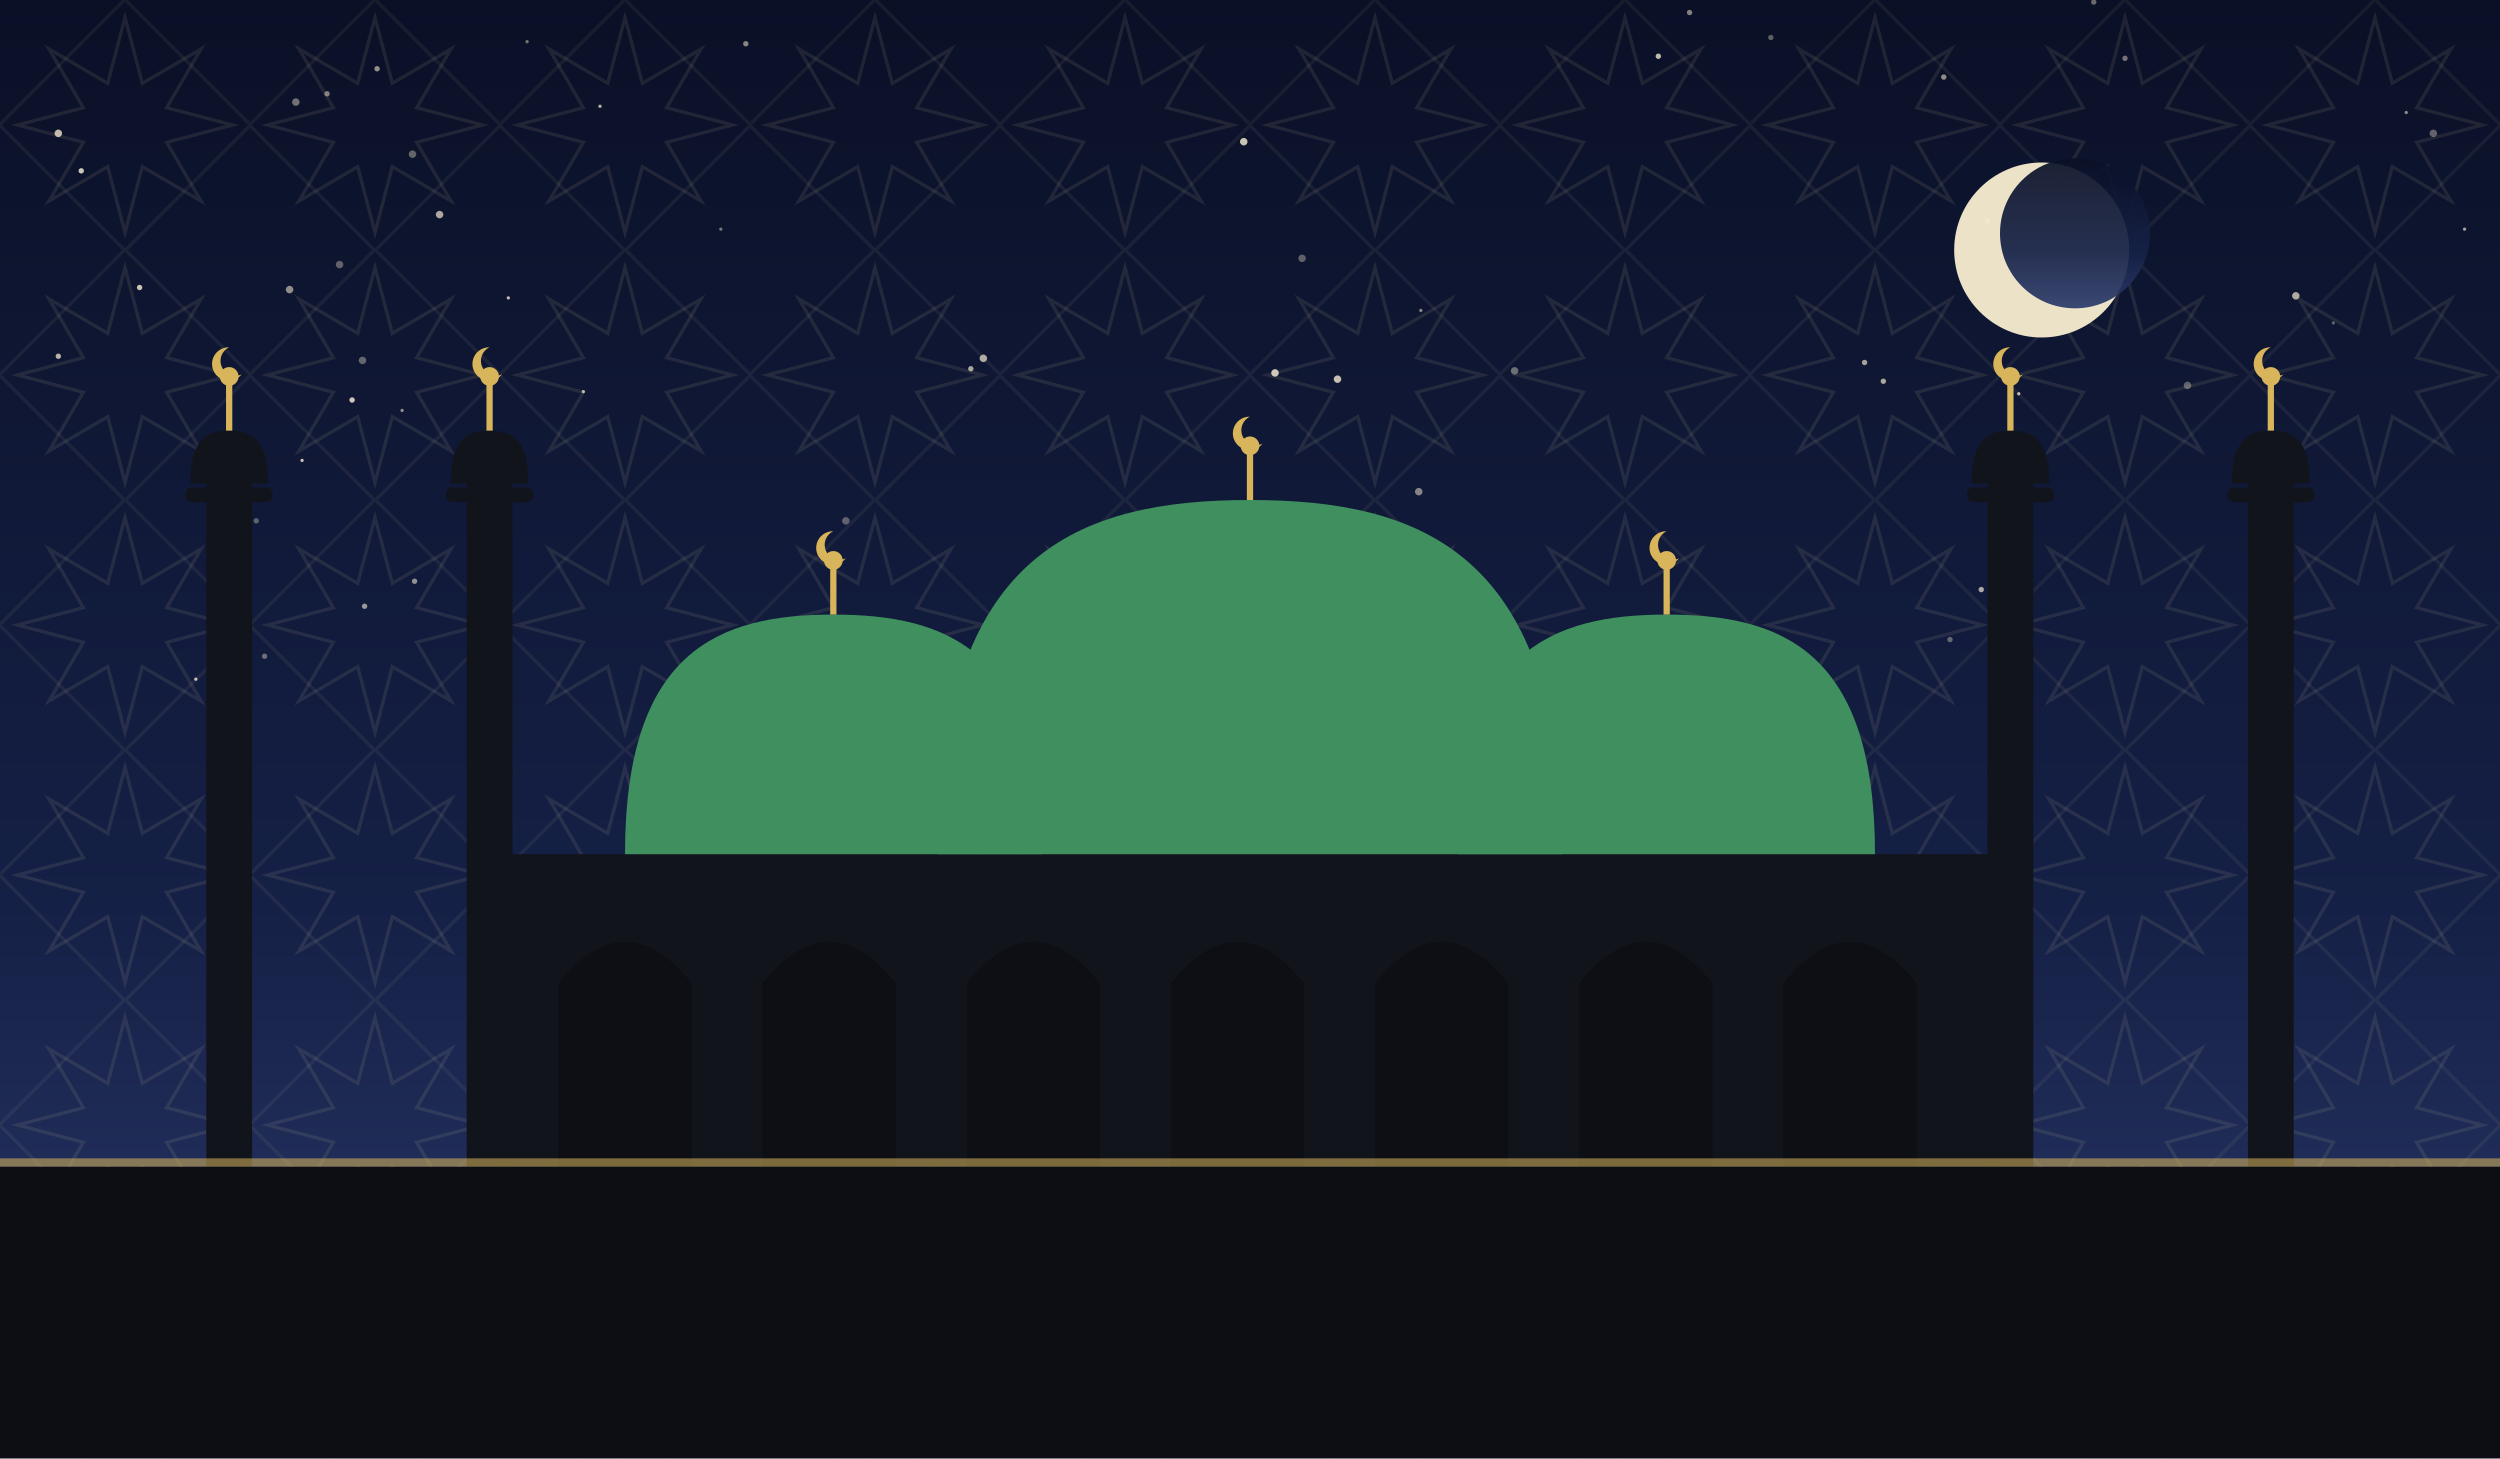
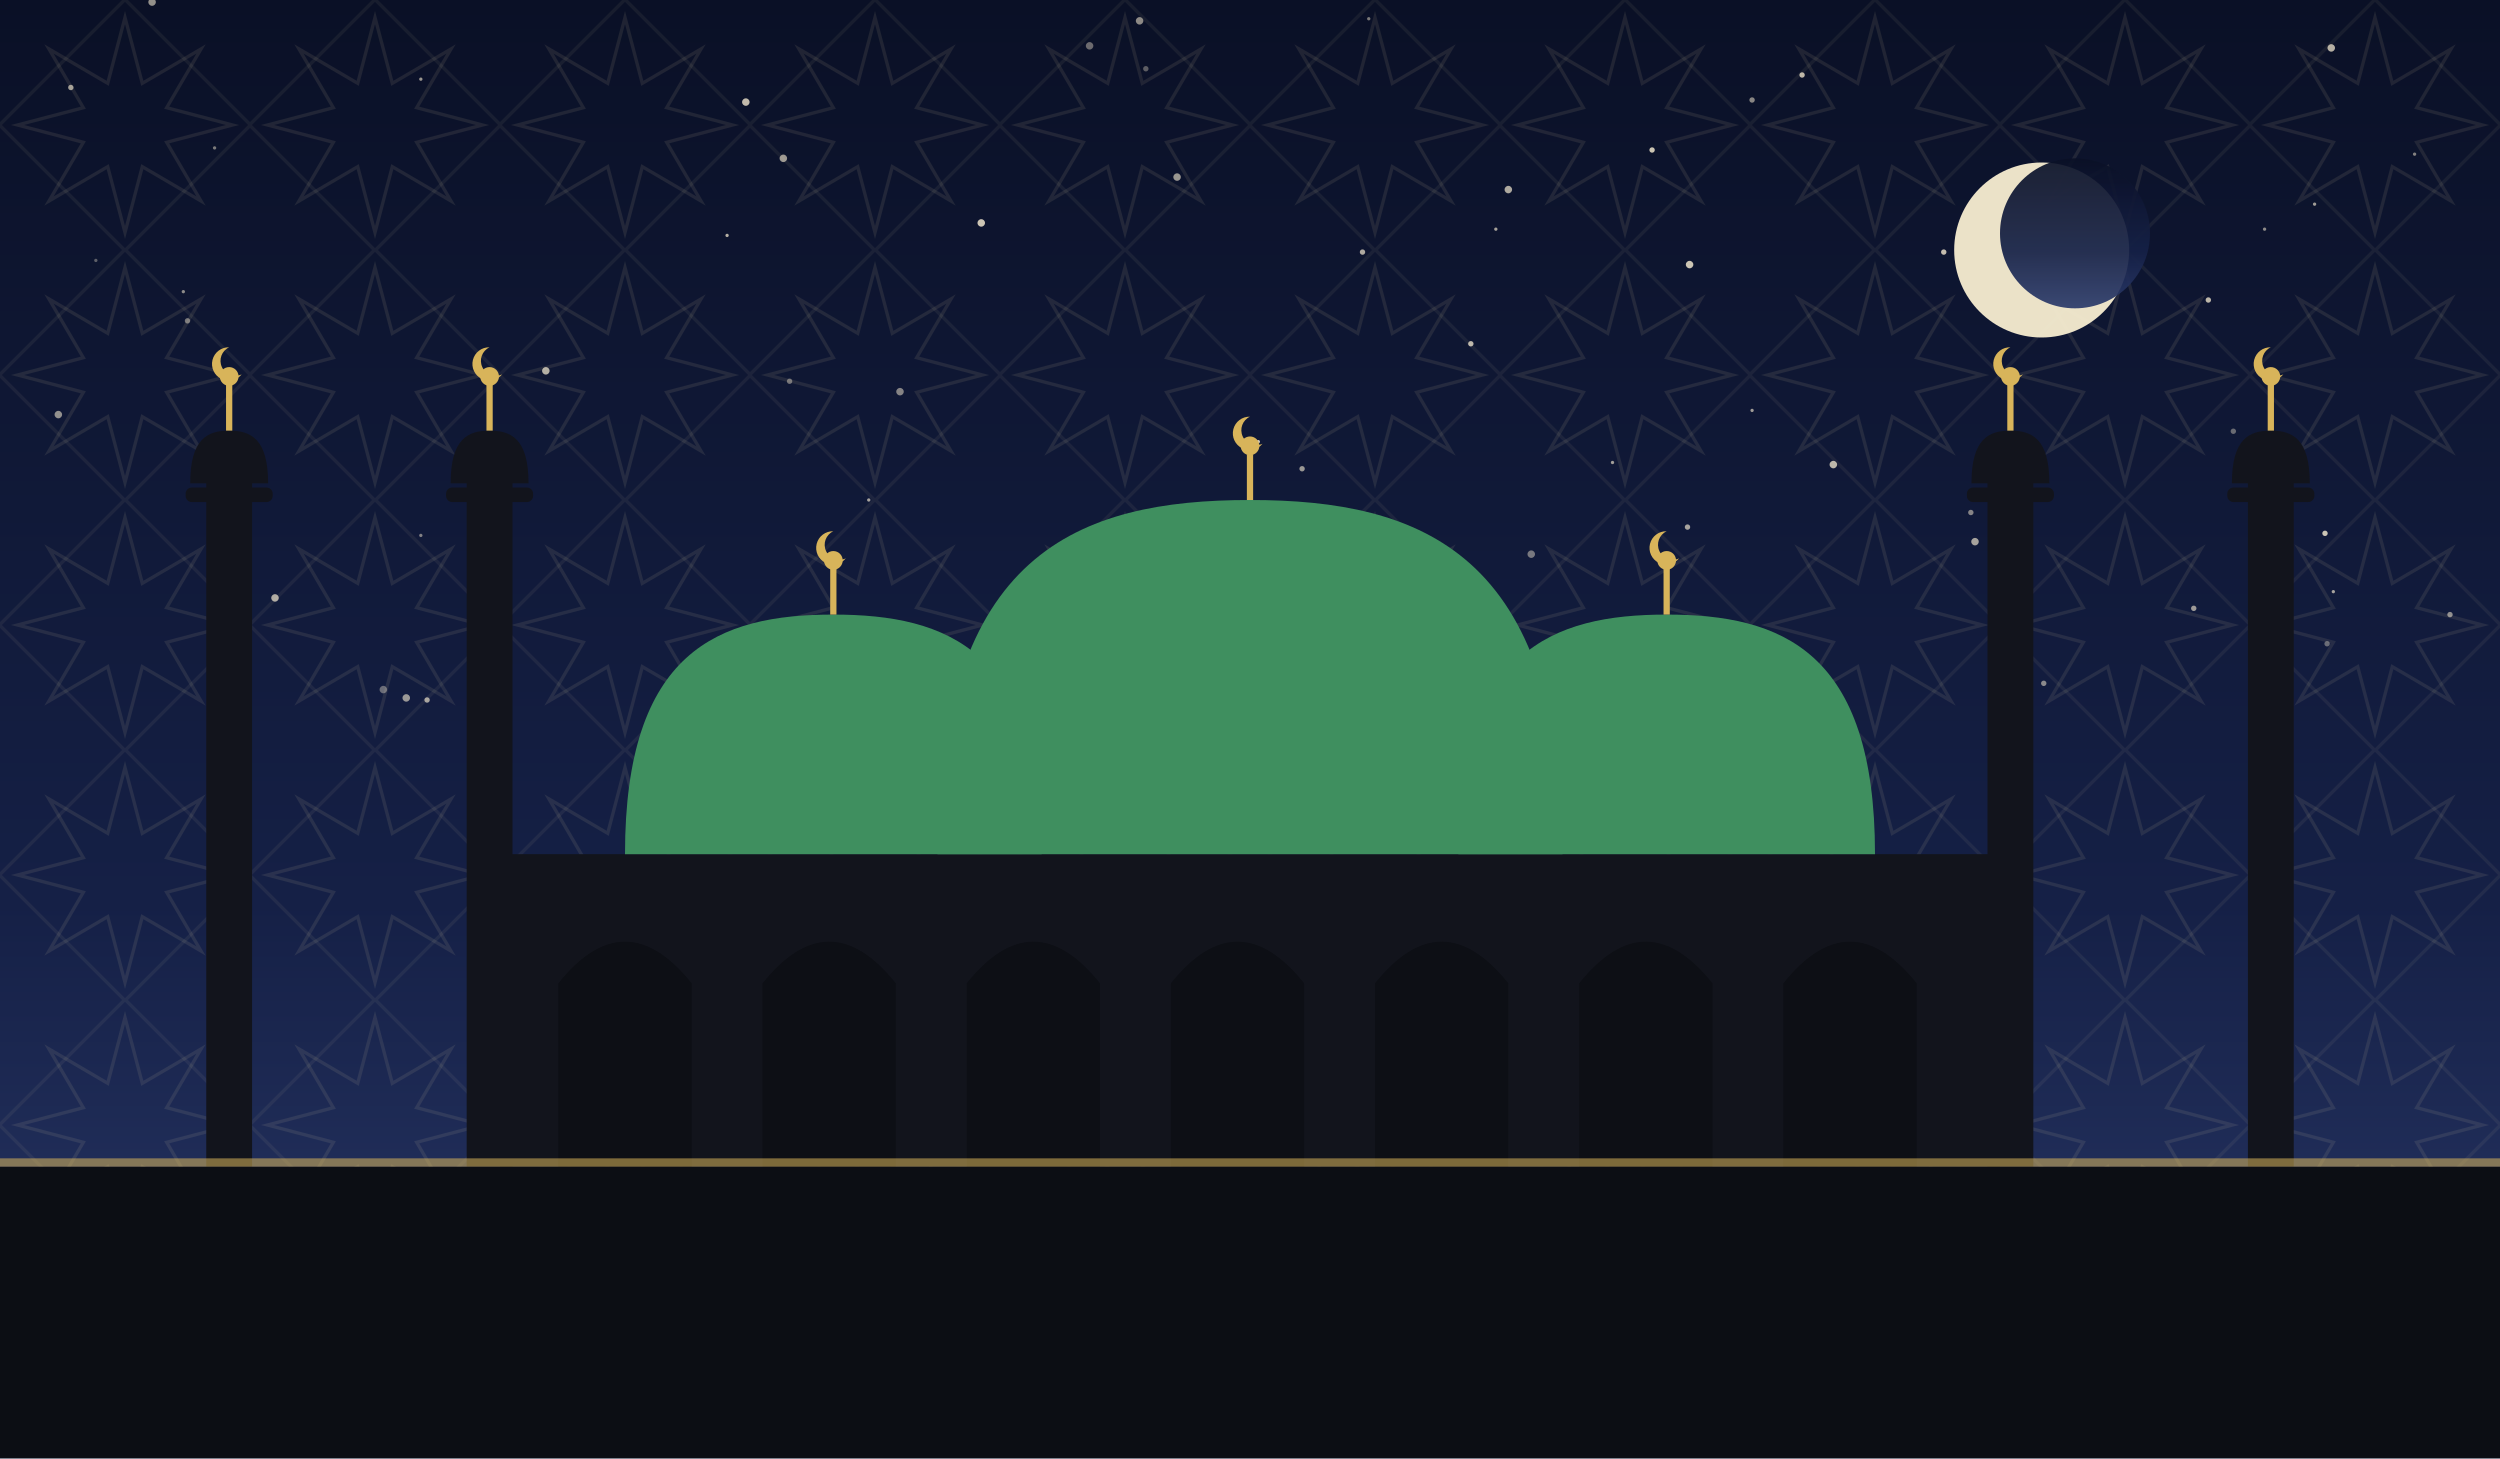
<svg xmlns="http://www.w3.org/2000/svg" viewBox="0 0 1200 700" role="img">
  <defs>
    <linearGradient id="sky" x1="0" y1="0" x2="0" y2="1">
      <stop offset="0" stop-color="#0a1026" />
      <stop offset="0.62" stop-color="#152046" />
      <stop offset="1" stop-color="#2b3a6b" />
    </linearGradient>
    <pattern id="g1" width="120" height="120" patternUnits="userSpaceOnUse">
      <polygon points="111.6,60.0 80.0,68.3 96.5,96.5 68.3,80.0 60.0,111.6 51.7,80.0 23.5,96.5 40.0,68.3 8.4,60.0 40.0,51.7 23.5,23.5 51.7,40.0 60.0,8.4 68.3,40.0 96.5,23.5 80.0,51.7" fill="none" stroke="#e8d9a8" stroke-width="1.6" opacity="0.1" />
      <rect x="17.4" y="17.4" width="85.2" height="85.2" fill="none" stroke="#e8d9a8" stroke-width="1.6" opacity="0.07" transform="rotate(45 60.0 60.0)" />
    </pattern>
  </defs>
  <rect width="1200" height="700" fill="url(#sky)" />
  <rect width="1200" height="700" fill="url(#g1)" />
-   <circle cx="642" cy="182" r="1.8" fill="#f7ecd2" opacity="0.79" />
-   <circle cx="244" cy="143" r="0.8" fill="#f7ecd2" opacity="0.77" />
-   <circle cx="127" cy="315" r="1.3" fill="#f7ecd2" opacity="0.40" />
-   <circle cx="123" cy="250" r="1.3" fill="#f7ecd2" opacity="0.35" />
-   <circle cx="1168" cy="64" r="1.8" fill="#f7ecd2" opacity="0.37" />
-   <circle cx="790" cy="305" r="0.8" fill="#f7ecd2" opacity="0.35" />
-   <circle cx="933" cy="37" r="1.3" fill="#f7ecd2" opacity="0.56" />
-   <circle cx="709" cy="292" r="1.8" fill="#f7ecd2" opacity="0.63" />
-   <circle cx="94" cy="326" r="0.8" fill="#f7ecd2" opacity="0.79" />
-   <circle cx="936" cy="307" r="1.3" fill="#f7ecd2" opacity="0.37" />
-   <circle cx="139" cy="139" r="1.8" fill="#f7ecd2" opacity="0.56" />
-   <circle cx="895" cy="174" r="1.3" fill="#f7ecd2" opacity="0.65" />
-   <circle cx="1020" cy="28" r="1.3" fill="#f7ecd2" opacity="0.45" />
-   <circle cx="682" cy="149" r="0.8" fill="#f7ecd2" opacity="0.53" />
-   <circle cx="145" cy="221" r="0.8" fill="#f7ecd2" opacity="0.80" />
-   <circle cx="681" cy="236" r="1.8" fill="#f7ecd2" opacity="0.51" />
-   <circle cx="346" cy="110" r="0.8" fill="#f7ecd2" opacity="0.45" />
-   <circle cx="28" cy="171" r="1.3" fill="#f7ecd2" opacity="0.73" />
-   <circle cx="951" cy="283" r="1.3" fill="#f7ecd2" opacity="0.68" />
-   <circle cx="67" cy="138" r="1.3" fill="#f7ecd2" opacity="0.81" />
-   <circle cx="472" cy="172" r="1.8" fill="#f7ecd2" opacity="0.69" />
-   <circle cx="174" cy="173" r="1.8" fill="#f7ecd2" opacity="0.37" />
-   <circle cx="157" cy="45" r="1.3" fill="#f7ecd2" opacity="0.50" />
-   <circle cx="253" cy="20" r="0.8" fill="#f7ecd2" opacity="0.45" />
-   <circle cx="198" cy="74" r="1.8" fill="#f7ecd2" opacity="0.37" />
-   <circle cx="1120" cy="155" r="0.8" fill="#f7ecd2" opacity="0.35" />
-   <circle cx="163" cy="127" r="1.8" fill="#f7ecd2" opacity="0.36" />
-   <circle cx="39" cy="82" r="1.3" fill="#f7ecd2" opacity="0.83" />
-   <circle cx="724" cy="296" r="0.8" fill="#f7ecd2" opacity="0.39" />
-   <circle cx="466" cy="177" r="1.3" fill="#f7ecd2" opacity="0.67" />
-   <circle cx="969" cy="189" r="0.8" fill="#f7ecd2" opacity="0.76" />
-   <circle cx="625" cy="124" r="1.8" fill="#f7ecd2" opacity="0.35" />
-   <circle cx="850" cy="18" r="1.3" fill="#f7ecd2" opacity="0.35" />
-   <circle cx="612" cy="179" r="1.8" fill="#f7ecd2" opacity="0.83" />
-   <circle cx="175" cy="291" r="1.3" fill="#f7ecd2" opacity="0.60" />
-   <circle cx="811" cy="6" r="1.3" fill="#f7ecd2" opacity="0.51" />
-   <circle cx="576" cy="260" r="1.8" fill="#f7ecd2" opacity="0.45" />
-   <circle cx="358" cy="21" r="1.3" fill="#f7ecd2" opacity="0.53" />
-   <circle cx="181" cy="33" r="1.3" fill="#f7ecd2" opacity="0.58" />
-   <circle cx="597" cy="68" r="1.8" fill="#f7ecd2" opacity="0.81" />
-   <circle cx="1102" cy="142" r="1.8" fill="#f7ecd2" opacity="0.69" />
-   <circle cx="904" cy="183" r="1.3" fill="#f7ecd2" opacity="0.67" />
-   <circle cx="987" cy="95" r="1.8" fill="#f7ecd2" opacity="0.50" />
-   <circle cx="1183" cy="110" r="0.8" fill="#f7ecd2" opacity="0.65" />
-   <circle cx="28" cy="64" r="1.8" fill="#f7ecd2" opacity="0.77" />
-   <circle cx="1050" cy="185" r="1.8" fill="#f7ecd2" opacity="0.35" />
-   <circle cx="193" cy="197" r="0.8" fill="#f7ecd2" opacity="0.56" />
-   <circle cx="169" cy="192" r="1.3" fill="#f7ecd2" opacity="0.83" />
-   <circle cx="954" cy="106" r="1.3" fill="#f7ecd2" opacity="0.59" />
-   <circle cx="796" cy="27" r="1.3" fill="#f7ecd2" opacity="0.77" />
-   <circle cx="199" cy="279" r="1.3" fill="#f7ecd2" opacity="0.56" />
-   <circle cx="1155" cy="54" r="0.8" fill="#f7ecd2" opacity="0.55" />
-   <circle cx="280" cy="188" r="0.8" fill="#f7ecd2" opacity="0.75" />
-   <circle cx="142" cy="49" r="1.8" fill="#f7ecd2" opacity="0.43" />
-   <circle cx="1005" cy="1" r="1.3" fill="#f7ecd2" opacity="0.40" />
-   <circle cx="541" cy="296" r="0.8" fill="#f7ecd2" opacity="0.71" />
-   <circle cx="406" cy="250" r="1.8" fill="#f7ecd2" opacity="0.35" />
-   <circle cx="288" cy="51" r="0.8" fill="#f7ecd2" opacity="0.73" />
-   <circle cx="211" cy="103" r="1.8" fill="#f7ecd2" opacity="0.68" />
-   <circle cx="727" cy="178" r="1.8" fill="#f7ecd2" opacity="0.41" />
+   <circle cx="1116" cy="256" r="1.3" fill="#f7ecd2" opacity="0.81" />
+   <circle cx="46" cy="125" r="0.8" fill="#f7ecd2" opacity="0.35" />
+   <circle cx="73" cy="1" r="1.8" fill="#f7ecd2" opacity="0.58" />
+   <circle cx="981" cy="328" r="1.3" fill="#f7ecd2" opacity="0.53" />
+   <circle cx="202" cy="38" r="0.8" fill="#f7ecd2" opacity="0.61" />
+   <circle cx="1072" cy="207" r="1.3" fill="#f7ecd2" opacity="0.39" />
+   <circle cx="1119" cy="23" r="1.8" fill="#f7ecd2" opacity="0.72" />
+   <circle cx="1087" cy="110" r="0.8" fill="#f7ecd2" opacity="0.55" />
+   <circle cx="88" cy="140" r="0.8" fill="#f7ecd2" opacity="0.55" />
+   <circle cx="498" cy="329" r="1.8" fill="#f7ecd2" opacity="0.77" />
+   <circle cx="565" cy="85" r="1.8" fill="#f7ecd2" opacity="0.60" />
+   <circle cx="793" cy="72" r="1.3" fill="#f7ecd2" opacity="0.81" />
+   <circle cx="774" cy="222" r="0.8" fill="#f7ecd2" opacity="0.63" />
+   <circle cx="724" cy="91" r="1.8" fill="#f7ecd2" opacity="0.69" />
+   <circle cx="811" cy="127" r="1.8" fill="#f7ecd2" opacity="0.82" />
+   <circle cx="99" cy="214" r="1.3" fill="#f7ecd2" opacity="0.71" />
+   <circle cx="1060" cy="144" r="1.3" fill="#f7ecd2" opacity="0.75" />
+   <circle cx="550" cy="33" r="1.3" fill="#f7ecd2" opacity="0.35" />
+   <circle cx="657" cy="9" r="0.8" fill="#f7ecd2" opacity="0.48" />
+   <circle cx="205" cy="336" r="1.3" fill="#f7ecd2" opacity="0.65" />
+   <circle cx="946" cy="246" r="1.3" fill="#f7ecd2" opacity="0.51" />
+   <circle cx="1176" cy="295" r="1.3" fill="#f7ecd2" opacity="0.55" />
+   <circle cx="103" cy="71" r="0.8" fill="#f7ecd2" opacity="0.48" />
+   <circle cx="1111" cy="98" r="0.8" fill="#f7ecd2" opacity="0.63" />
+   <circle cx="432" cy="188" r="1.8" fill="#f7ecd2" opacity="0.51" />
+   <circle cx="202" cy="257" r="0.8" fill="#f7ecd2" opacity="0.49" />
+   <circle cx="349" cy="113" r="0.8" fill="#f7ecd2" opacity="0.72" />
+   <circle cx="417" cy="240" r="0.8" fill="#f7ecd2" opacity="0.65" />
+   <circle cx="718" cy="110" r="0.8" fill="#f7ecd2" opacity="0.65" />
+   <circle cx="28" cy="199" r="1.8" fill="#f7ecd2" opacity="0.57" />
+   <circle cx="195" cy="335" r="1.8" fill="#f7ecd2" opacity="0.60" />
+   <circle cx="523" cy="22" r="1.8" fill="#f7ecd2" opacity="0.41" />
+   <circle cx="604" cy="212" r="0.8" fill="#f7ecd2" opacity="0.83" />
+   <circle cx="654" cy="121" r="1.3" fill="#f7ecd2" opacity="0.69" />
+   <circle cx="841" cy="197" r="0.8" fill="#f7ecd2" opacity="0.62" />
+   <circle cx="229" cy="324" r="1.3" fill="#f7ecd2" opacity="0.81" />
+   <circle cx="90" cy="154" r="1.3" fill="#f7ecd2" opacity="0.45" />
+   <circle cx="880" cy="223" r="1.8" fill="#f7ecd2" opacity="0.75" />
+   <circle cx="1087" cy="239" r="0.8" fill="#f7ecd2" opacity="0.78" />
+   <circle cx="735" cy="266" r="1.8" fill="#f7ecd2" opacity="0.45" />
+   <circle cx="376" cy="76" r="1.8" fill="#f7ecd2" opacity="0.61" />
+   <circle cx="706" cy="165" r="1.3" fill="#f7ecd2" opacity="0.75" />
+   <circle cx="933" cy="121" r="1.3" fill="#f7ecd2" opacity="0.78" />
+   <circle cx="841" cy="48" r="1.3" fill="#f7ecd2" opacity="0.53" />
+   <circle cx="262" cy="178" r="1.8" fill="#f7ecd2" opacity="0.71" />
+   <circle cx="132" cy="287" r="1.8" fill="#f7ecd2" opacity="0.69" />
+   <circle cx="379" cy="183" r="1.3" fill="#f7ecd2" opacity="0.42" />
+   <circle cx="547" cy="10" r="1.8" fill="#f7ecd2" opacity="0.55" />
+   <circle cx="948" cy="260" r="1.8" fill="#f7ecd2" opacity="0.65" />
+   <circle cx="358" cy="49" r="1.8" fill="#f7ecd2" opacity="0.77" />
+   <circle cx="625" cy="225" r="1.3" fill="#f7ecd2" opacity="0.60" />
+   <circle cx="1053" cy="292" r="1.3" fill="#f7ecd2" opacity="0.61" />
+   <circle cx="34" cy="42" r="1.3" fill="#f7ecd2" opacity="0.63" />
+   <circle cx="184" cy="331" r="1.8" fill="#f7ecd2" opacity="0.39" />
+   <circle cx="471" cy="107" r="1.8" fill="#f7ecd2" opacity="0.82" />
+   <circle cx="1159" cy="74" r="0.8" fill="#f7ecd2" opacity="0.51" />
+   <circle cx="1120" cy="284" r="0.8" fill="#f7ecd2" opacity="0.65" />
+   <circle cx="810" cy="253" r="1.3" fill="#f7ecd2" opacity="0.65" />
+   <circle cx="1117" cy="309" r="1.3" fill="#f7ecd2" opacity="0.38" />
+   <circle cx="865" cy="36" r="1.3" fill="#f7ecd2" opacity="0.75" />
  <circle cx="980" cy="120" r="42" fill="#f6ecd0" opacity="0.95" />
  <circle cx="996" cy="112" r="36" fill="url(#sky)" opacity="0.92" />
  <rect x="240" y="410" width="720" height="150" fill="#12141c" />
  <path d="M 268 560 L 268 472 Q 300 432 332 472 L 332 560 Z" fill="#0c0e14" opacity="0.9" />
  <path d="M 366 560 L 366 472 Q 398 432 430 472 L 430 560 Z" fill="#0c0e14" opacity="0.9" />
  <path d="M 464 560 L 464 472 Q 496 432 528 472 L 528 560 Z" fill="#0c0e14" opacity="0.9" />
  <path d="M 562 560 L 562 472 Q 594 432 626 472 L 626 560 Z" fill="#0c0e14" opacity="0.9" />
  <path d="M 660 560 L 660 472 Q 692 432 724 472 L 724 560 Z" fill="#0c0e14" opacity="0.9" />
  <path d="M 758 560 L 758 472 Q 790 432 822 472 L 822 560 Z" fill="#0c0e14" opacity="0.9" />
  <path d="M 856 560 L 856 472 Q 888 432 920 472 L 920 560 Z" fill="#0c0e14" opacity="0.9" />
  <path d="M 450 410 C 450 265.5, 517.5 240, 600 240 C 682.5 240, 750 265.5, 750 410 Z" fill="#3f8f5f" />
  <line x1="600" y1="240" x2="600" y2="218" stroke="#d8b45a" stroke-width="3" />
  <circle cx="600" cy="214" r="4.5" fill="#d8b45a" />
  <path d="M 600 200 a 8 8 0 1 0 6 13 a 6.4 6.4 0 1 1 -6 -13 Z" fill="#d8b45a" />
  <path d="M 300 410 C 300 312.25, 345.0 295, 400 295 C 455.0 295, 500 312.25, 500 410 Z" fill="#3f8f5f" />
  <line x1="400" y1="295" x2="400" y2="273" stroke="#d8b45a" stroke-width="3" />
  <circle cx="400" cy="269" r="4.5" fill="#d8b45a" />
  <path d="M 400 255 a 8 8 0 1 0 6 13 a 6.4 6.4 0 1 1 -6 -13 Z" fill="#d8b45a" />
  <path d="M 700 410 C 700 312.25, 745.0 295, 800 295 C 855.0 295, 900 312.25, 900 410 Z" fill="#3f8f5f" />
  <line x1="800" y1="295" x2="800" y2="273" stroke="#d8b45a" stroke-width="3" />
  <circle cx="800" cy="269" r="4.5" fill="#d8b45a" />
  <path d="M 800 255 a 8 8 0 1 0 6 13 a 6.4 6.4 0 1 1 -6 -13 Z" fill="#d8b45a" />
  <rect x="99.0" y="230" width="22" height="330" fill="#12141c" />
  <rect x="89.1" y="234" width="41.8" height="7" rx="3" fill="#12141c" />
  <path d="M 91.3 232 C 91.3 210.495, 99.715 206.7, 110 206.7 C 120.285 206.7, 128.7 210.495, 128.7 232 Z" fill="#12141c" />
  <line x1="110" y1="206.7" x2="110" y2="184.7" stroke="#d8b45a" stroke-width="3" />
  <circle cx="110" cy="180.7" r="4.5" fill="#d8b45a" />
  <path d="M 110 166.7 a 8 8 0 1 0 6 13 a 6.4 6.4 0 1 1 -6 -13 Z" fill="#d8b45a" />
  <rect x="224.0" y="230" width="22" height="330" fill="#12141c" />
  <rect x="214.1" y="234" width="41.8" height="7" rx="3" fill="#12141c" />
  <path d="M 216.3 232 C 216.3 210.495, 224.715 206.7, 235 206.7 C 245.285 206.7, 253.7 210.495, 253.7 232 Z" fill="#12141c" />
  <line x1="235" y1="206.7" x2="235" y2="184.7" stroke="#d8b45a" stroke-width="3" />
  <circle cx="235" cy="180.7" r="4.5" fill="#d8b45a" />
  <path d="M 235 166.7 a 8 8 0 1 0 6 13 a 6.4 6.4 0 1 1 -6 -13 Z" fill="#d8b45a" />
  <rect x="954.0" y="230" width="22" height="330" fill="#12141c" />
  <rect x="944.1" y="234" width="41.8" height="7" rx="3" fill="#12141c" />
  <path d="M 946.3 232 C 946.3 210.495, 954.715 206.7, 965 206.7 C 975.285 206.7, 983.7 210.495, 983.7 232 Z" fill="#12141c" />
  <line x1="965" y1="206.7" x2="965" y2="184.7" stroke="#d8b45a" stroke-width="3" />
  <circle cx="965" cy="180.7" r="4.5" fill="#d8b45a" />
  <path d="M 965 166.7 a 8 8 0 1 0 6 13 a 6.4 6.4 0 1 1 -6 -13 Z" fill="#d8b45a" />
  <rect x="1079.0" y="230" width="22" height="330" fill="#12141c" />
  <rect x="1069.1" y="234" width="41.8" height="7" rx="3" fill="#12141c" />
  <path d="M 1071.3 232 C 1071.3 210.495, 1079.715 206.7, 1090 206.7 C 1100.285 206.7, 1108.7 210.495, 1108.7 232 Z" fill="#12141c" />
  <line x1="1090" y1="206.7" x2="1090" y2="184.7" stroke="#d8b45a" stroke-width="3" />
  <circle cx="1090" cy="180.7" r="4.5" fill="#d8b45a" />
  <path d="M 1090 166.7 a 8 8 0 1 0 6 13 a 6.4 6.4 0 1 1 -6 -13 Z" fill="#d8b45a" />
  <rect x="0" y="560" width="1200" height="140" fill="#0c0e14" />
  <rect x="0" y="556" width="1200" height="4" fill="#d8b45a" opacity="0.55" />
</svg>
